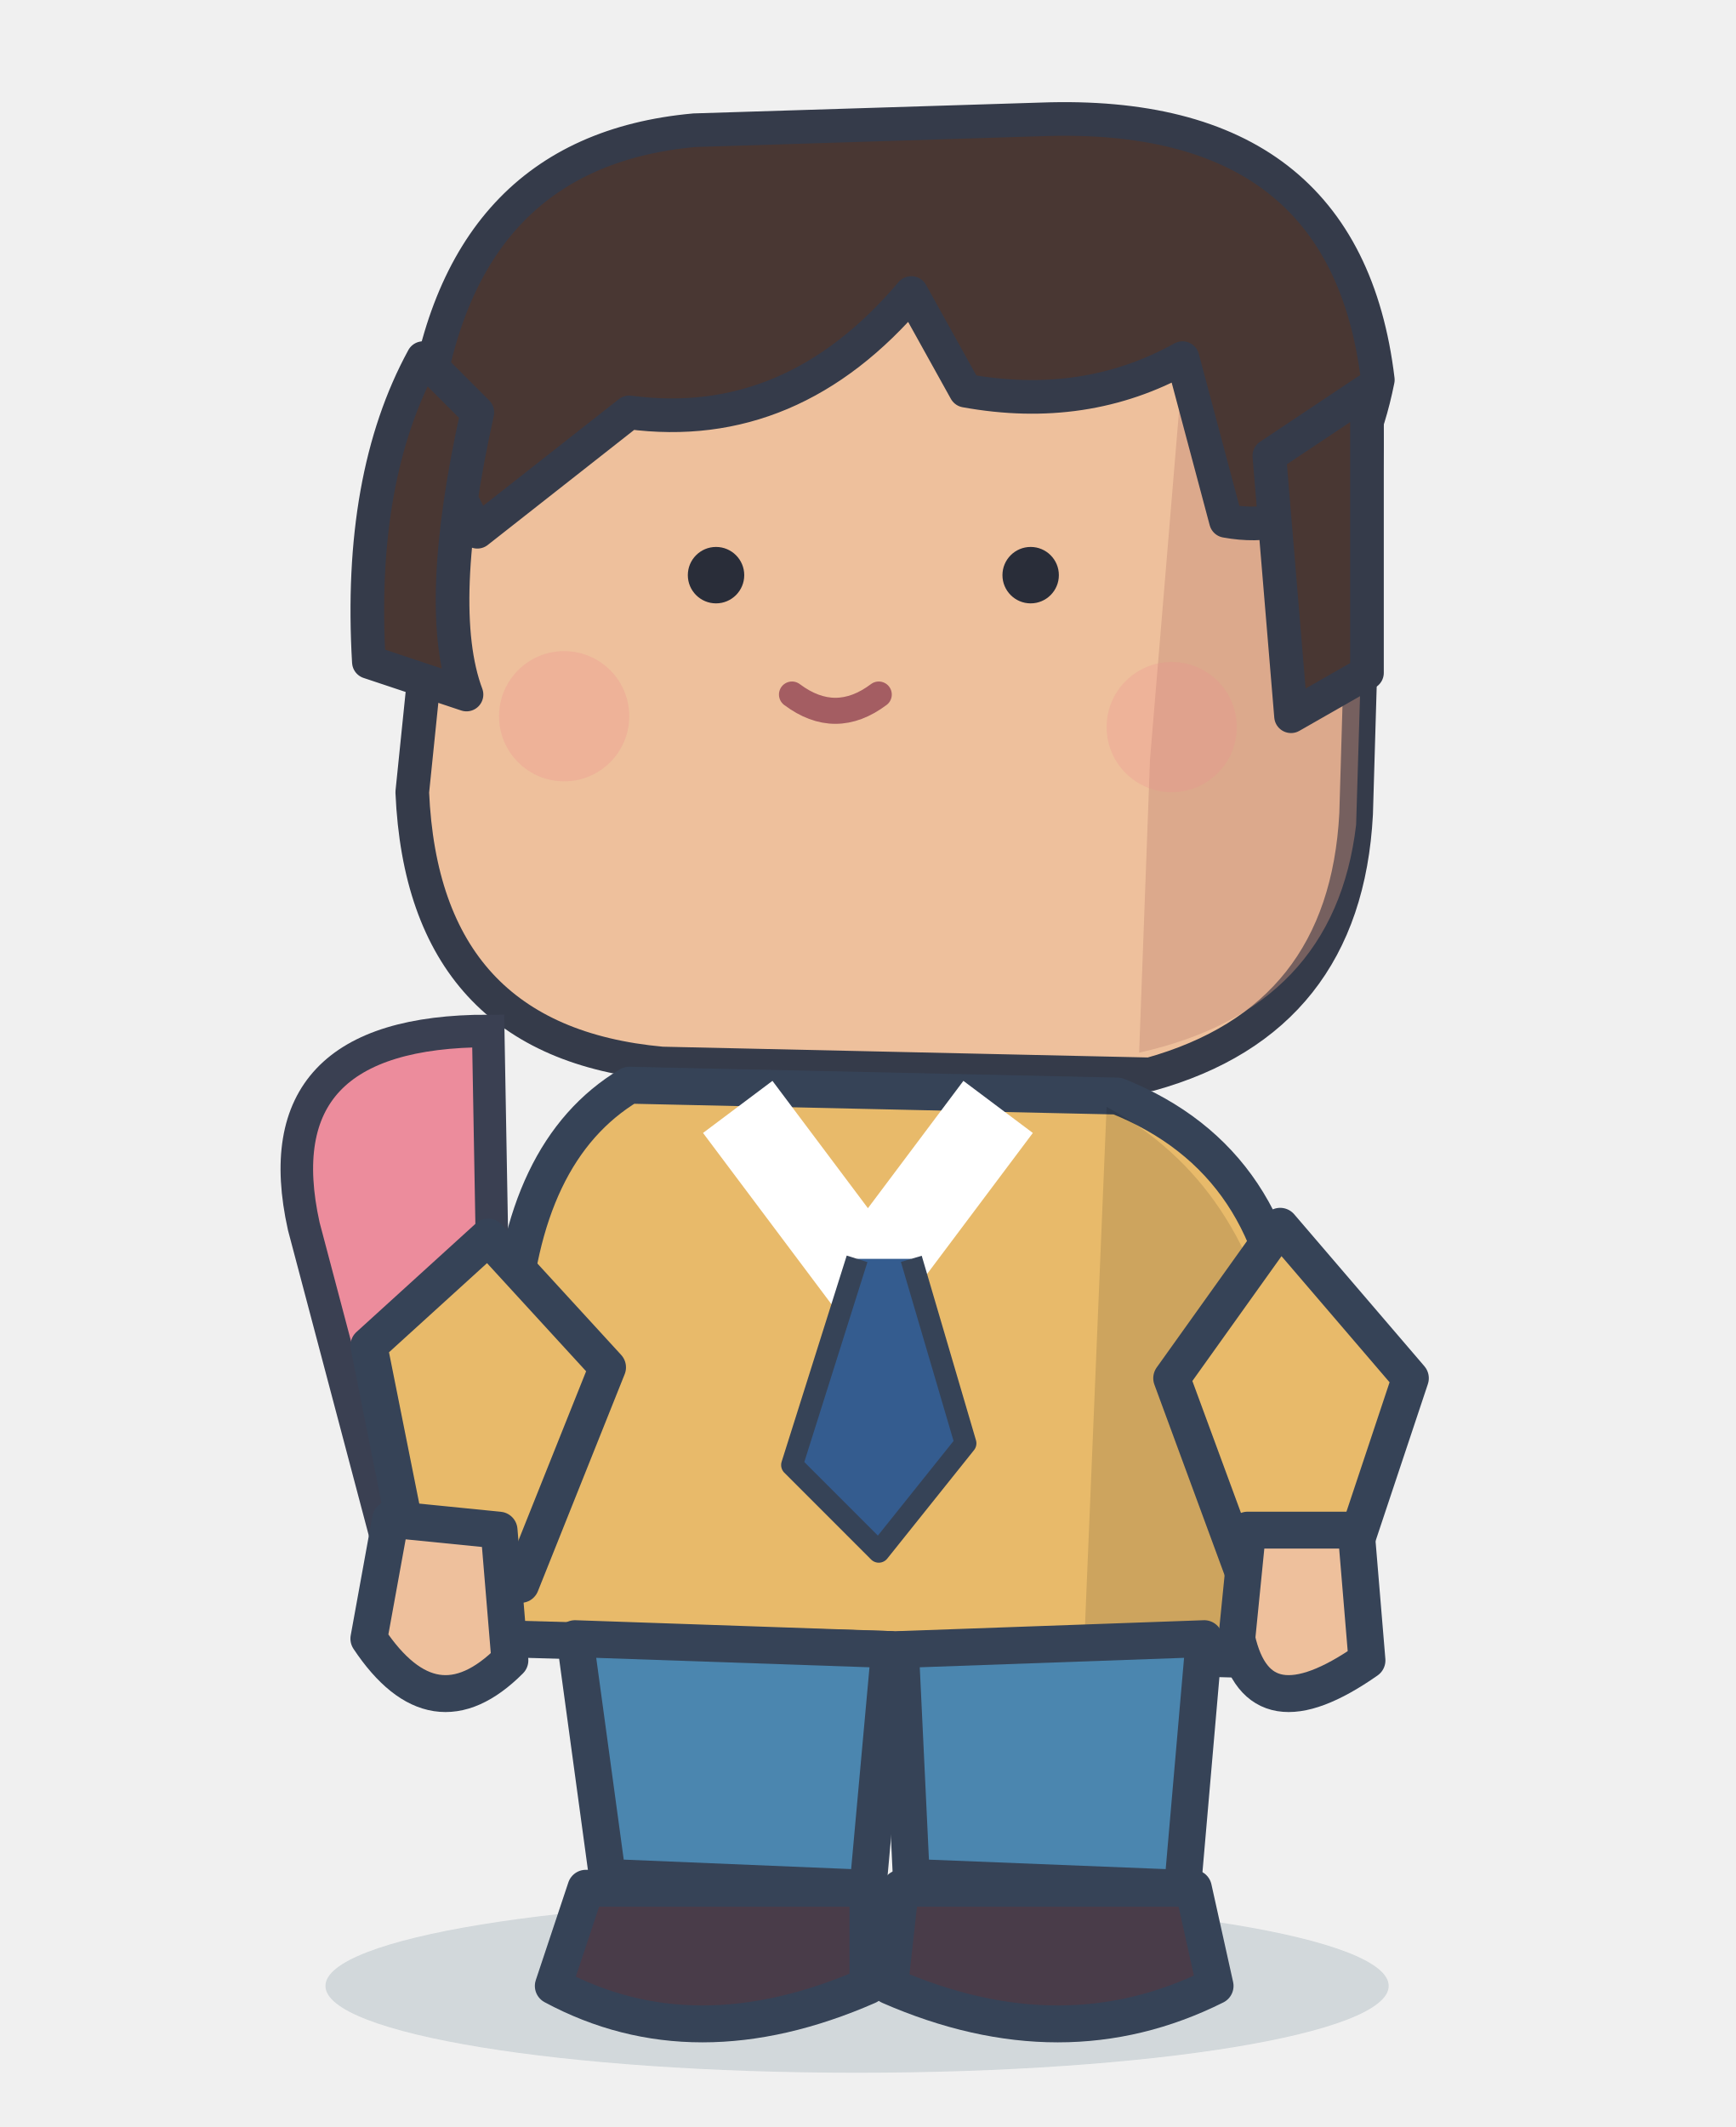
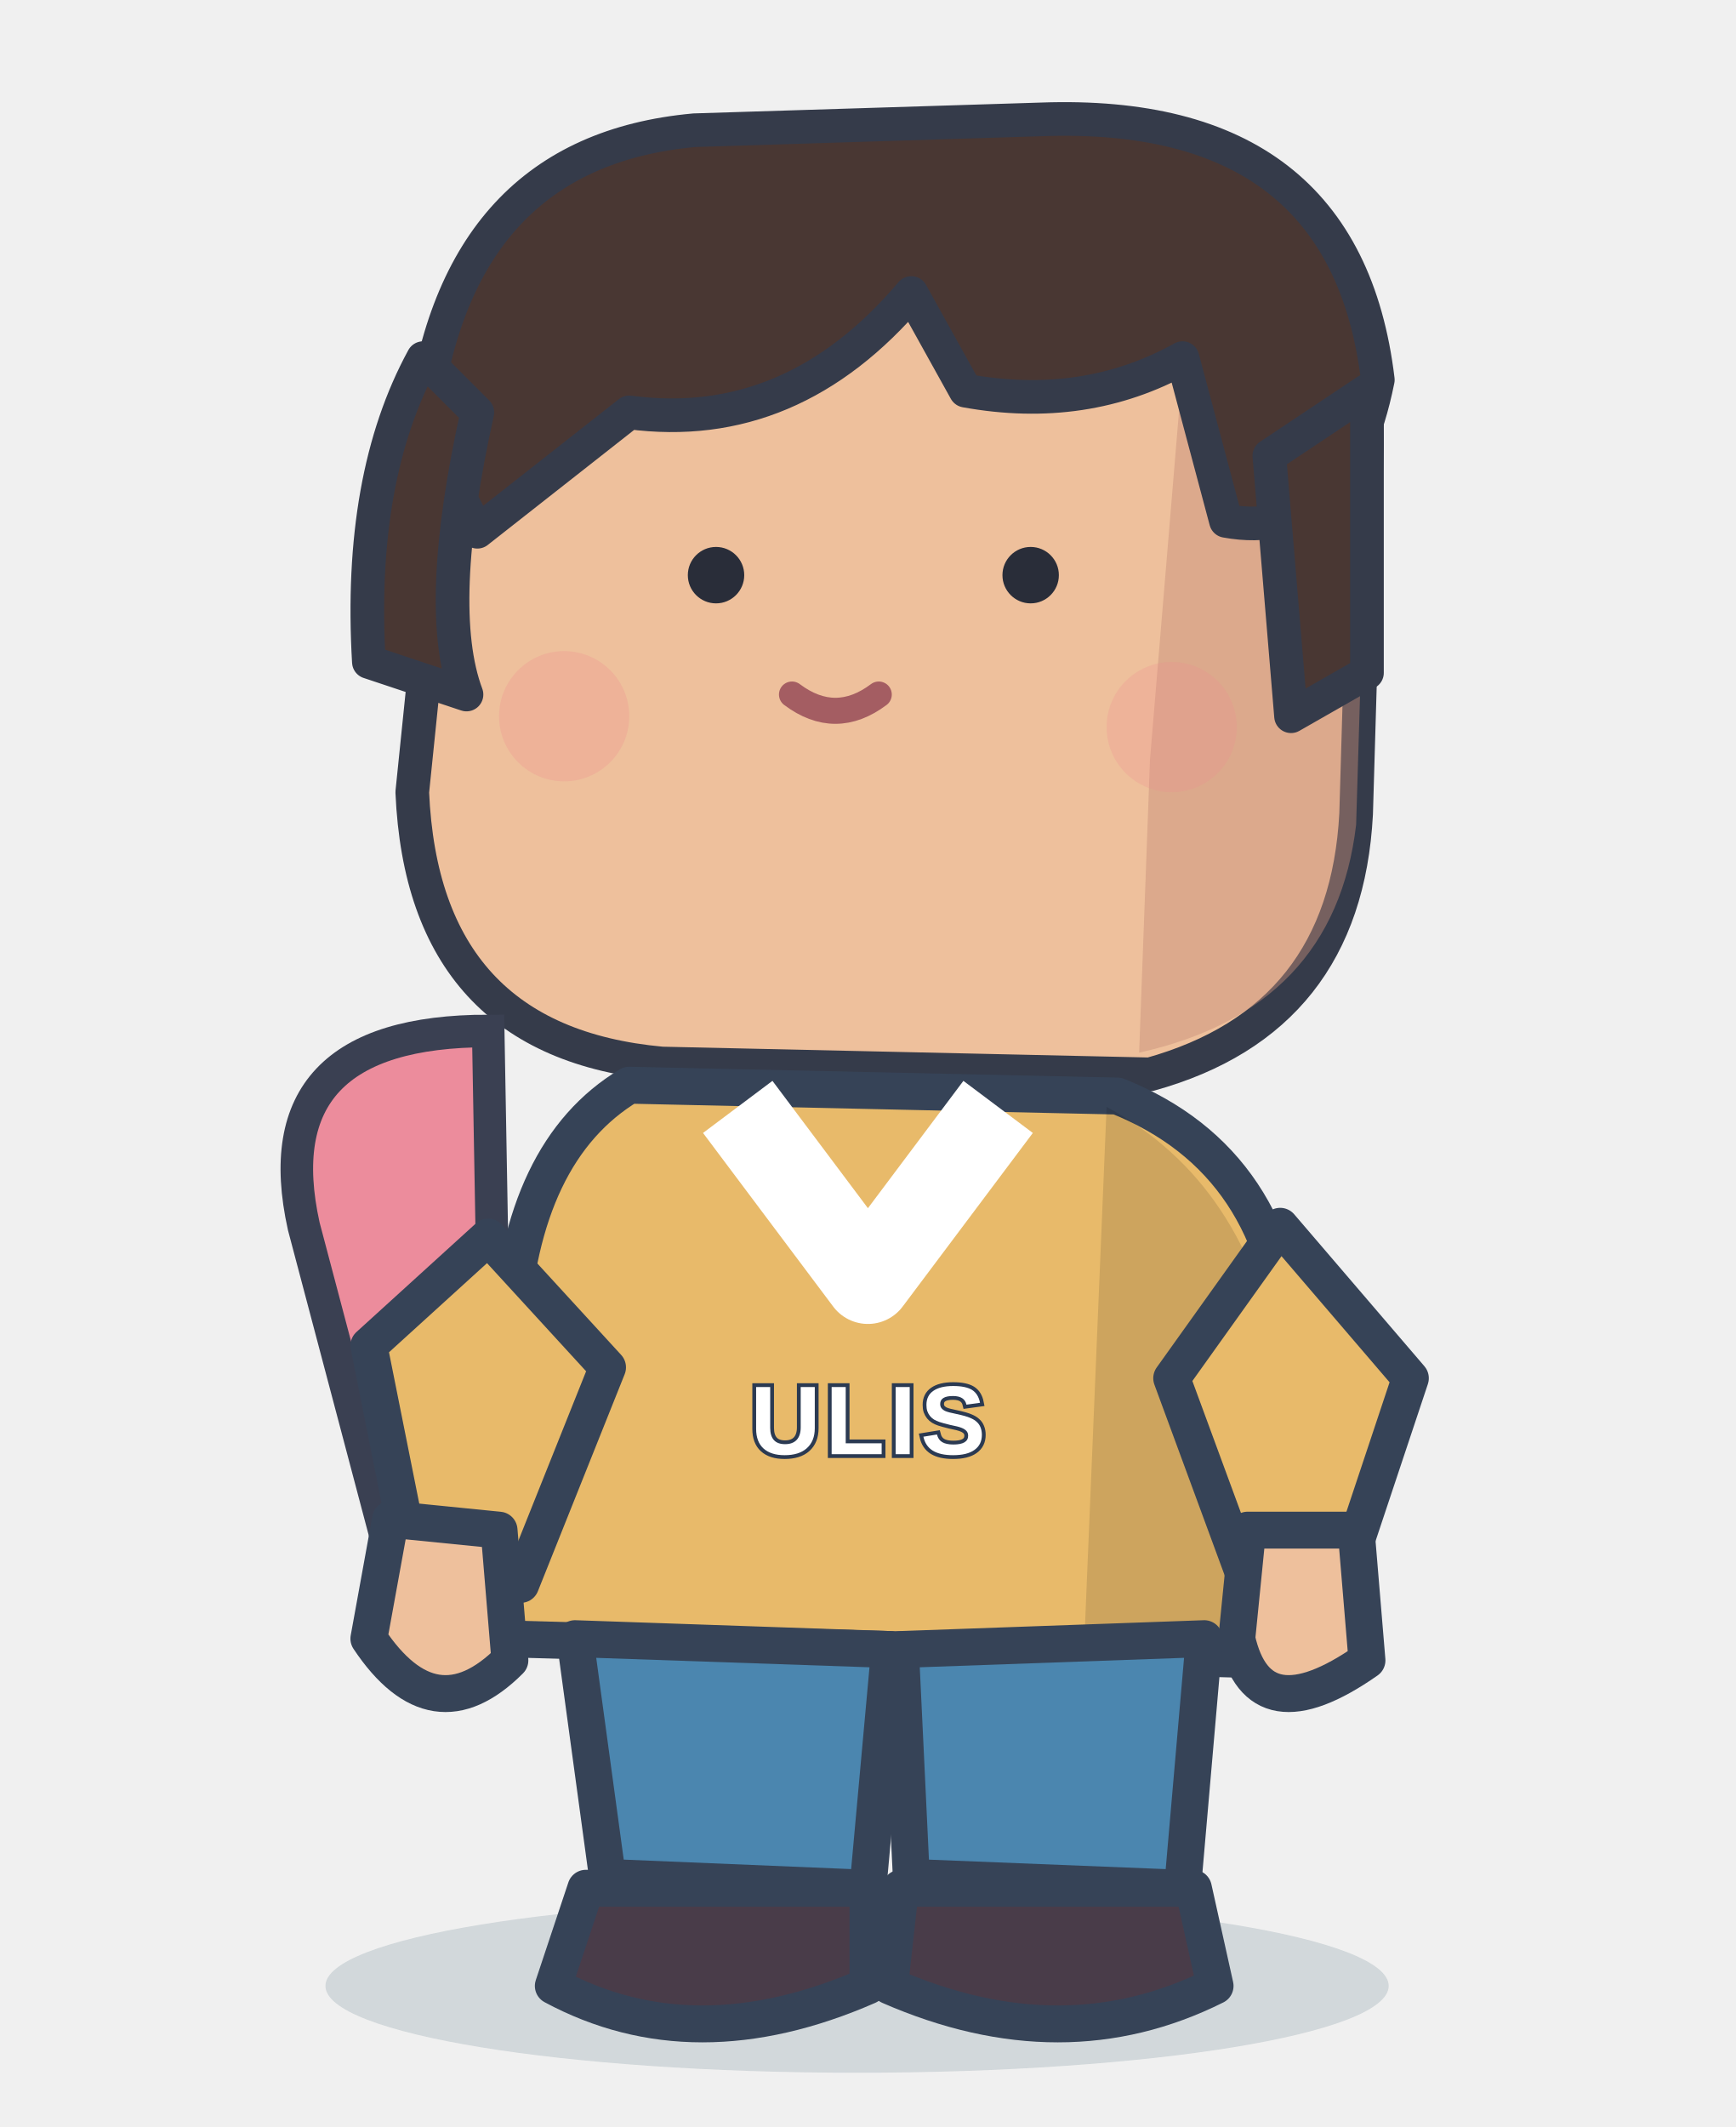
<svg xmlns="http://www.w3.org/2000/svg" viewBox="0 0 160 196" width="160" height="196">
  <ellipse cx="79" cy="183" rx="49" ry="8" fill="#395d6e" opacity=".17" />
  <g stroke="#353b4a" stroke-width="3.1" stroke-linejoin="round" stroke-linecap="round">
    <path d="M42 34 Q41 17 65 14 L112 19 Q126 21 126 41 L125 75 Q124 94 106 99 L61 98 Q39 96 38 73 Z" fill="#eec09c" />
    <path d="M110 22 Q126 24 126 43 L125 76 Q123 93 105 97 L106 70 Z" fill="#c58d78" opacity=".45" stroke="none" />
    <path d="M39 39 Q42 14 64 12 L96 11 Q124 10 127 35 Q124 50 113 48 L109 33 Q100 38 89 36 L84 27 Q73 40 58 38 L44 49 Z" fill="#493733" />
    <path d="M44 38 Q40 56 43 64 L34 61 Q33 44 39 33 Z" fill="#493733" />
    <path d="M117 42 L126 36 L126 62 L119 66 Z" fill="#493733" />
  </g>
  <circle cx="66" cy="53" r="2.6" fill="#292d39" />
  <circle cx="95" cy="53" r="2.6" fill="#292d39" />
  <path d="M73 64 q4 3 8 0" fill="none" stroke="#a45d62" stroke-width="2.4" stroke-linecap="round" />
  <circle cx="52" cy="66" r="6" fill="#ed8b8e" opacity=".27" />
  <circle cx="108" cy="67" r="6" fill="#ed8b8e" opacity=".24" />
  <path d="M45 95 Q24 95 28 113 L37 147 L46 151 Z" fill="#ec8c9c" stroke="#3a4052" stroke-width="3" />
  <g transform="translate(0 0)" stroke="#364357" stroke-linejoin="round" stroke-width="3.4">
    <path d="M58 100 L103 101 Q118 107 119 125 L118 153 L46 151 L47 123 Q48 106 58 100Z" fill="#e8ba6a" />
    <path d="M102 102 Q115 109 118 126 L117 150 L100 150Z" fill="#000" opacity=".12" stroke="none" />
    <path d="M68 102 L80 118 L92 102" fill="none" stroke="#fff" stroke-width="8" />
-     <path d="M79 116 L73 135 L81 143 L89 133 L84 116" fill="#345c8f" stroke-width="2" />
    <path d="M45 114 L34 124 L38 144 L48 146 L56 126Z" fill="#e8ba6a" />
    <path d="M118 113 L130 127 L124 145 L115 146 L108 127Z" fill="#e8ba6a" />
    <path d="M36 140 L46 141 L47 153 Q40 160 34 151 Z" fill="#eec09c" />
    <path d="M115 141 L125 141 L126 153 Q116 160 114 151 Z" fill="#eec09c" />
    <path d="M53 151 L82 152 L80 174 L56 173Z" fill="#4b86af" />
    <path d="M83 152 L111 151 L109 174 L84 173Z" fill="#4b86af" />
    <path d="M54 174 L80 174 L80 183 Q64 190 51 183Z" fill="#493c49" />
    <path d="M83 174 L110 174 L112 183 Q98 190 82 183Z" fill="#493c49" />
  </g>
+   <text x="80" y="134" text-anchor="middle" font-family="Arial, Helvetica, sans-serif" font-weight="800" font-size="9" fill="#ffffff" stroke="#2b3a52" stroke-width="0.7" paint-order="stroke" letter-spacing="0.4">ULIS</text>
</svg>
